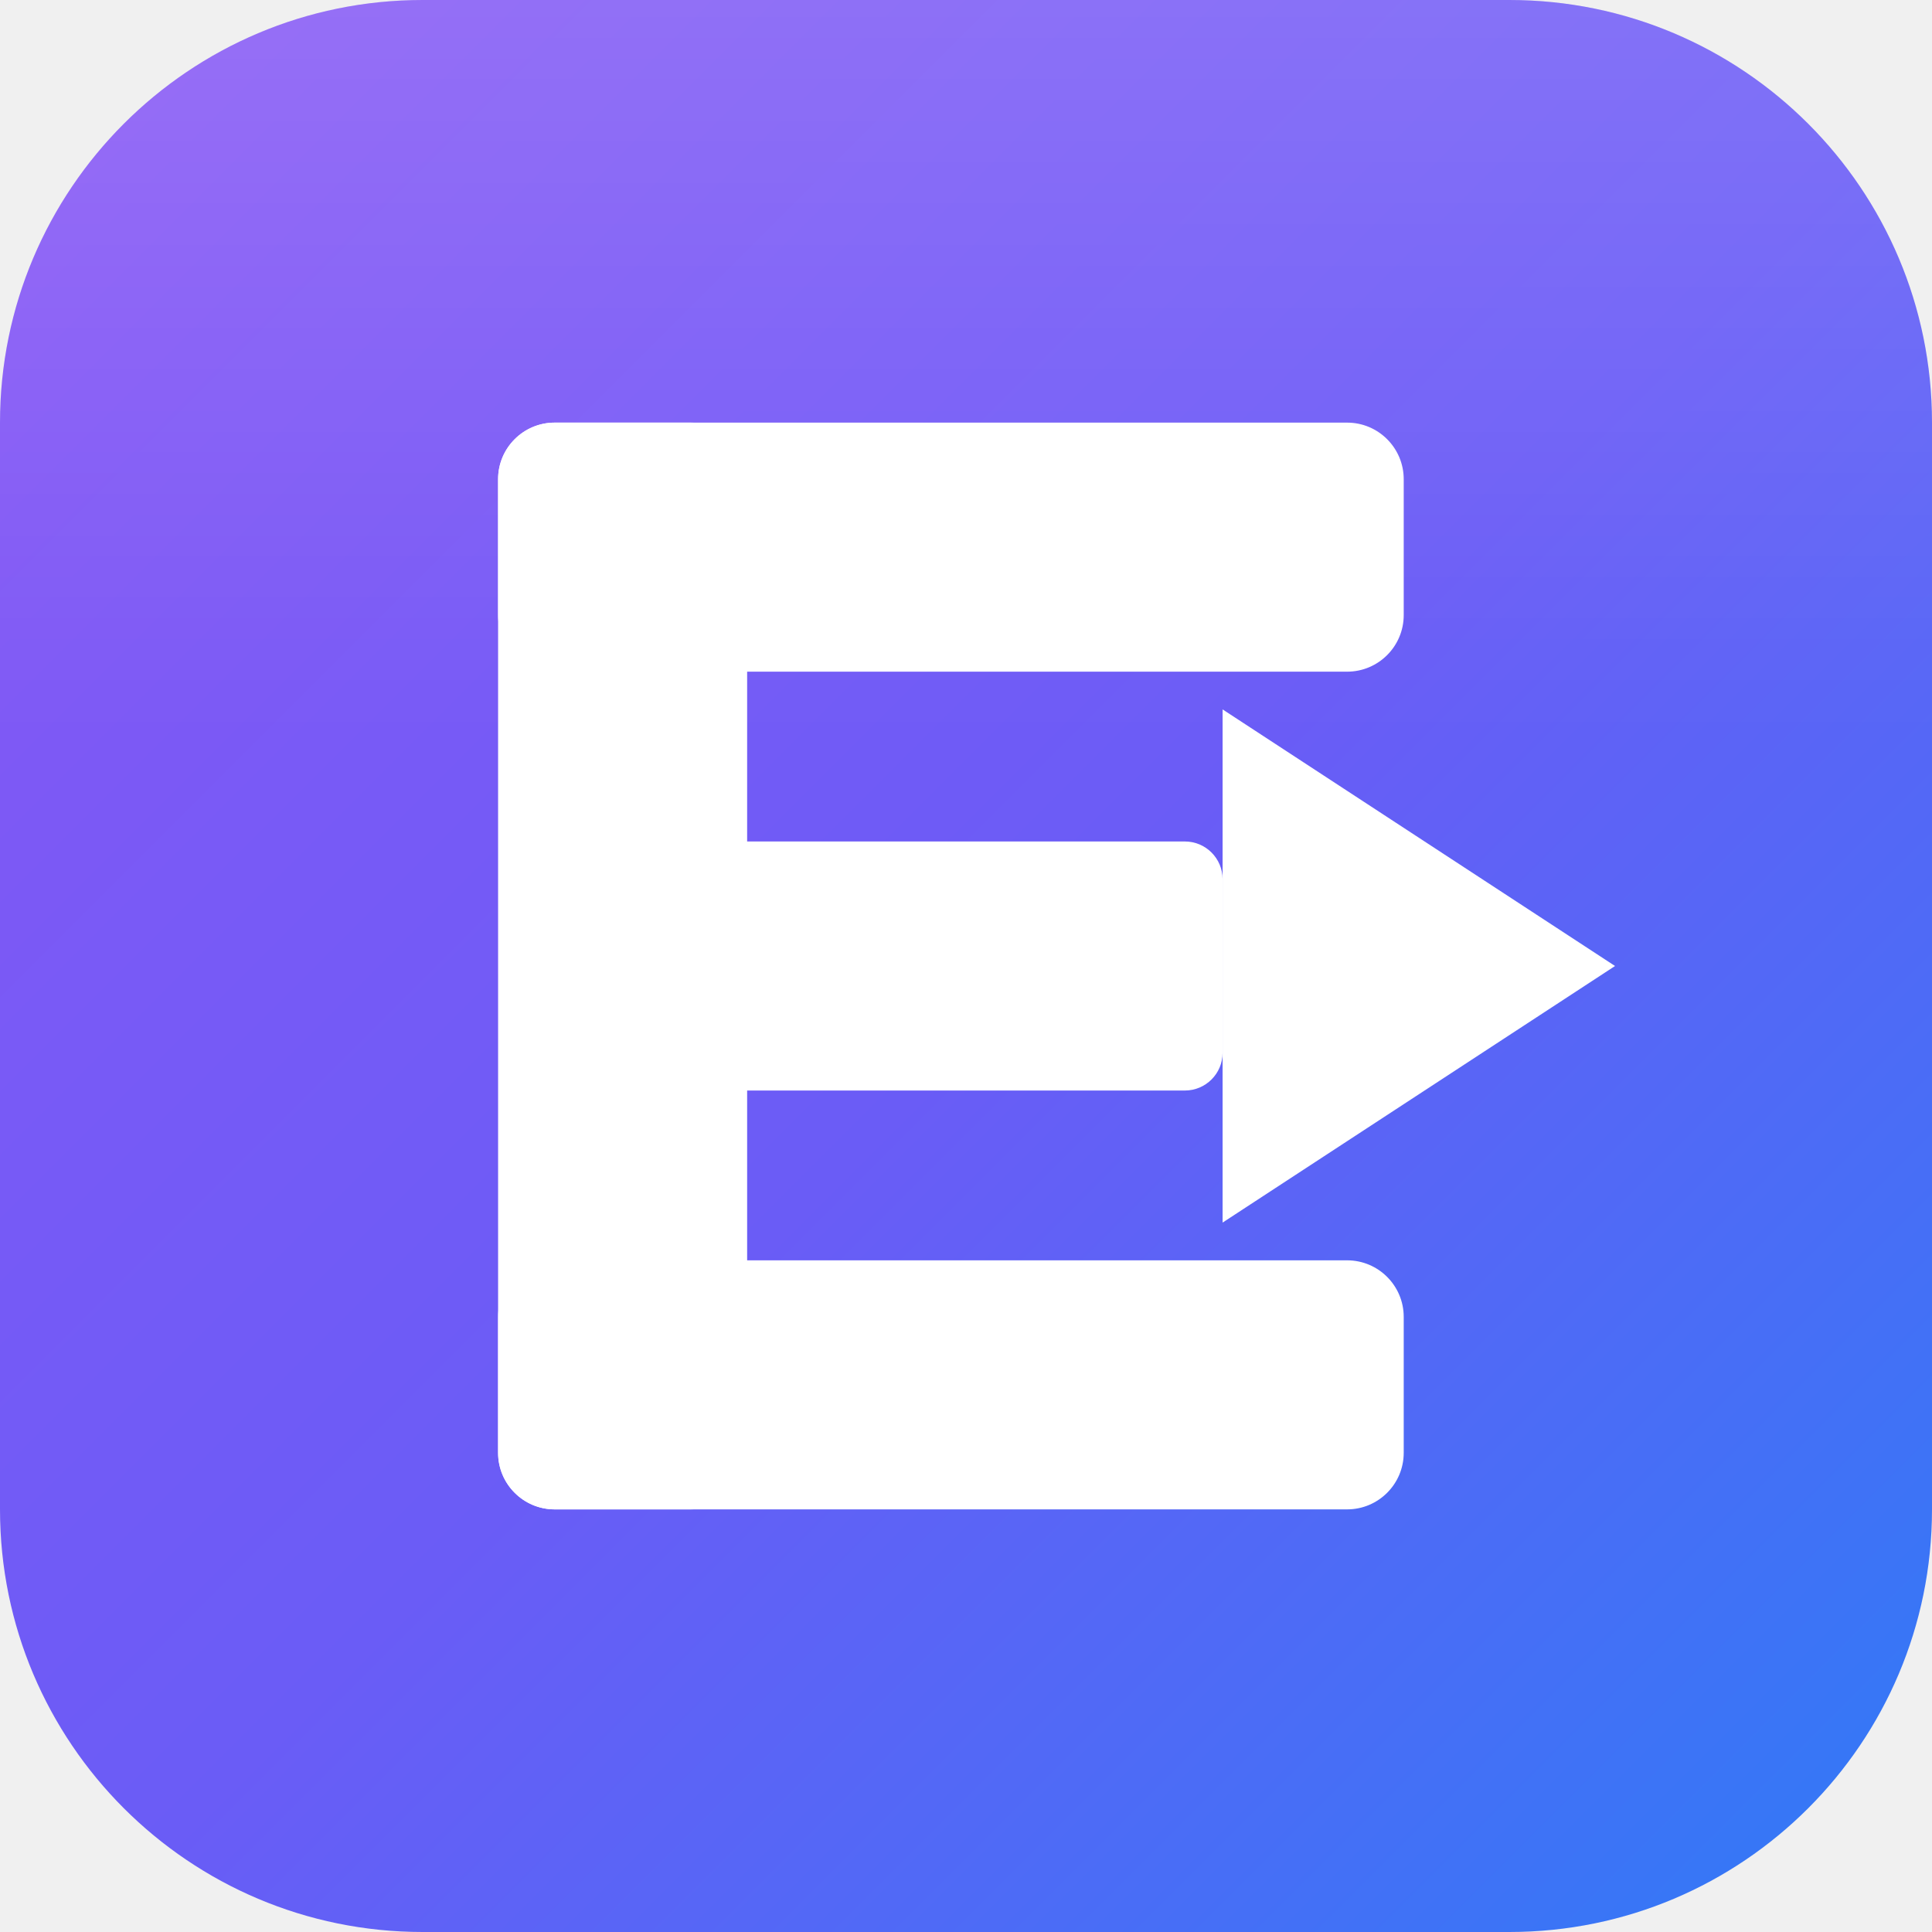
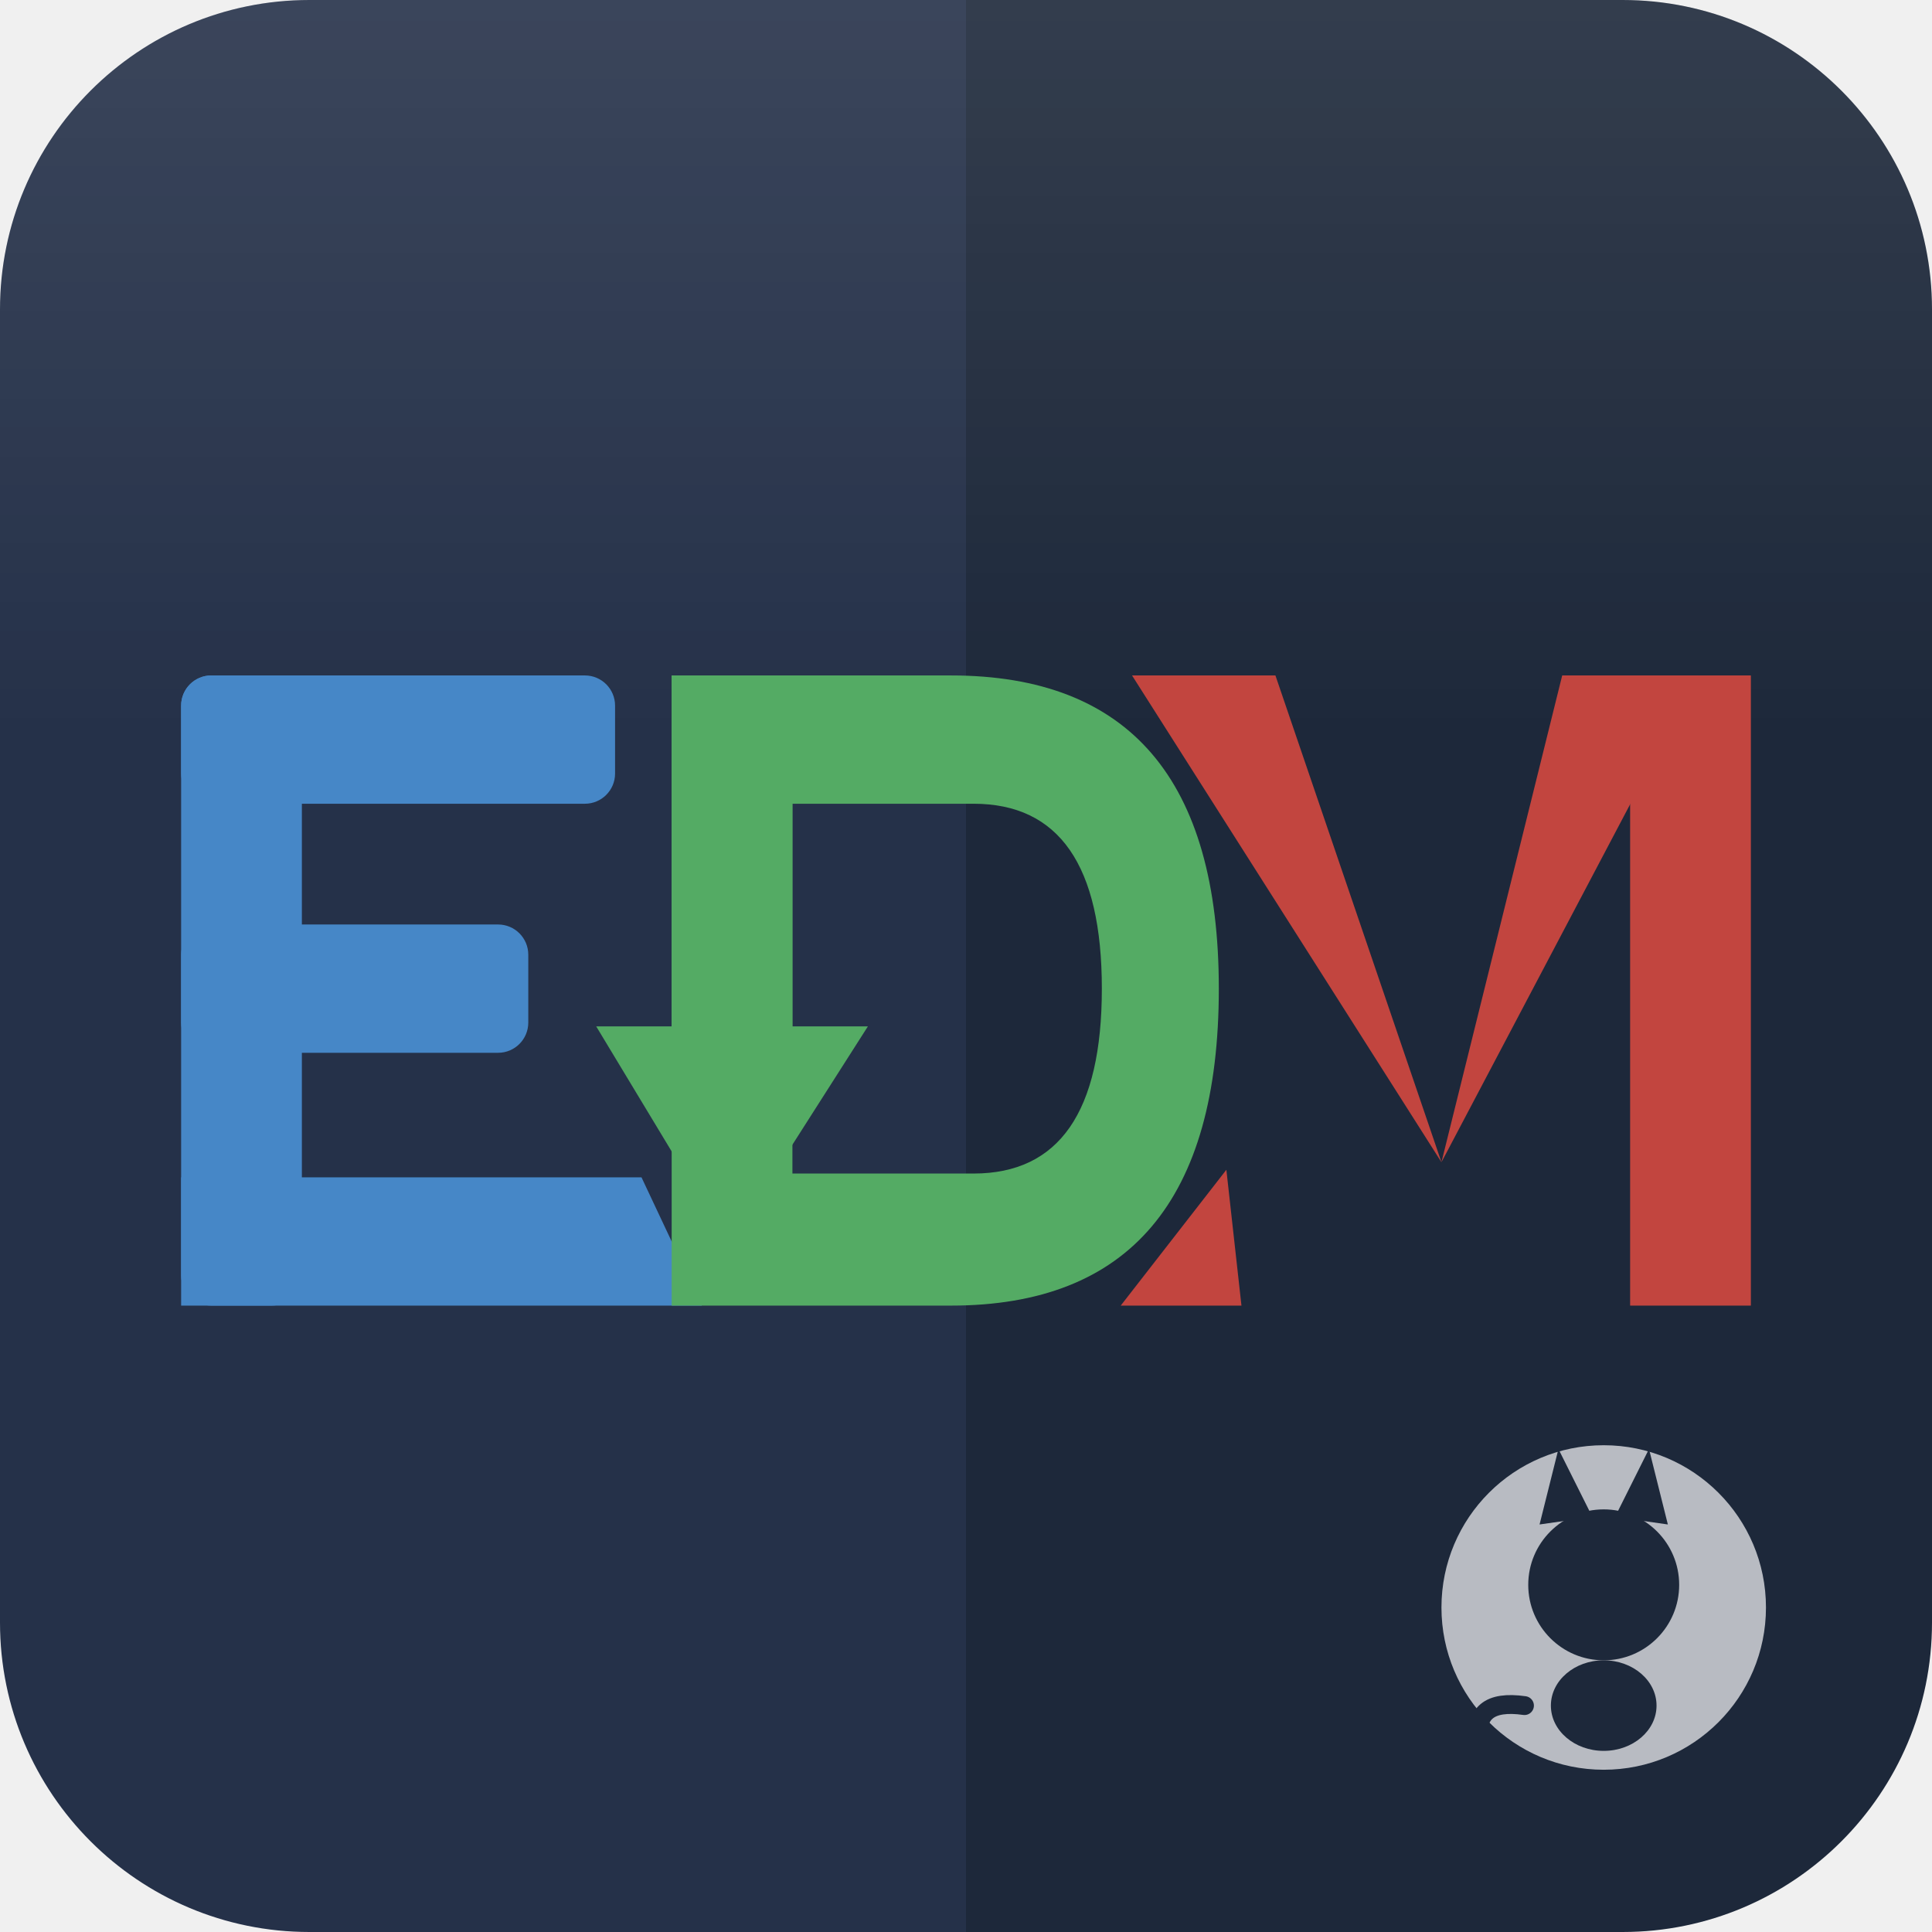
- <svg xmlns="http://www.w3.org/2000/svg" width="512" height="512" viewBox="0 0 512 512" role="img" aria-label="Ezoo Download">
+ <svg xmlns="http://www.w3.org/2000/svg" width="512" height="512" viewBox="0 0 512 512" role="img" aria-label="Ezoo Download Manager">
  <defs>
-     <linearGradient id="ezoo-bg" x1="0" y1="0" x2="1" y2="1">
-       <stop offset="0" stop-color="#8A57F5" />
-       <stop offset=".52" stop-color="#6A5CF6" />
-       <stop offset="1" stop-color="#2E7BF6" />
+     <linearGradient id="edm-bg" x1="0" y1="0" x2="1" y2="0">
+       <stop offset="0" stop-color="#253149" />
+       <stop offset="0.5" stop-color="#253149" />
+       <stop offset="0.5" stop-color="#1D283A" />
+       <stop offset="1" stop-color="#1D283A" />
    </linearGradient>
-     <linearGradient id="ezoo-sheen" x1="0" y1="0" x2="0" y2="1">
-       <stop offset="0" stop-color="#ffffff" stop-opacity=".14" />
+     <linearGradient id="edm-sheen" x1="0" y1="0" x2="0" y2="1">
+       <stop offset="0" stop-color="#ffffff" stop-opacity=".10" />
      <stop offset=".38" stop-color="#ffffff" stop-opacity="0" />
    </linearGradient>
  </defs>
-   <rect width="512" height="512" rx="112" fill="url(#ezoo-bg)" />
-   <rect width="512" height="512" rx="112" fill="url(#ezoo-sheen)" />
-   <g fill="#ffffff">
-     <rect x="132" y="112" width="66" height="288" rx="15" />
-     <rect x="132" y="112" width="240" height="66" rx="15" />
-     <rect x="132" y="334" width="240" height="66" rx="15" />
-     <rect x="184" y="223" width="140" height="66" rx="10" />
-     <path d="M324 188 v136 l104 -68 z" />
+   <rect width="512" height="512" rx="82" fill="url(#edm-bg)" />
+   <rect width="512" height="512" rx="82" fill="url(#edm-sheen)" />
+   <g fill="#4687C7">
+     <rect x="48" y="179" width="32" height="167" rx="8" />
+     <rect x="48" y="179" width="115" height="34" rx="8" />
+     <rect x="48" y="245" width="92" height="34" rx="8" />
+     <polygon points="48,312 170,312 186,346 48,346" />
+   </g>
+   <g fill="#54AB64">
+     <rect x="178" y="179" width="32" height="96" />
+     <polygon points="158,272 230,272 193,330" />
+     <path fill-rule="evenodd" d="M178 179 H252 Q323 179 323 262 Q323 346 252 346 H178 Z M210 213 H258 Q292 213 292 262 Q292 311 258 311 H210 Z" />
+   </g>
+   <g fill="#C2453F">
+     <polygon points="300,179 338,179 382,308" />
+     <polygon points="414,179 450,179 382,308" />
+     <rect x="432" y="179" width="32" height="167" />
+     <polygon points="325,310 297,346 329,346" />
+   </g>
+   <g>
+     <circle cx="425" cy="426" r="43" fill="#B8BBC2" />
+     <polygon fill="#1D283A" points="408,404 413,384 422,402" />
+     <polygon fill="#1D283A" points="428,402 437,384 442,404" />
+     <circle cx="425" cy="420" r="20" fill="#1D283A" />
+     <ellipse cx="425" cy="452" rx="14" ry="12" fill="#1D283A" />
+     <path d="M404 452 q-14 -2 -12 10" fill="none" stroke="#1D283A" stroke-width="5" stroke-linecap="round" />
  </g>
</svg>
